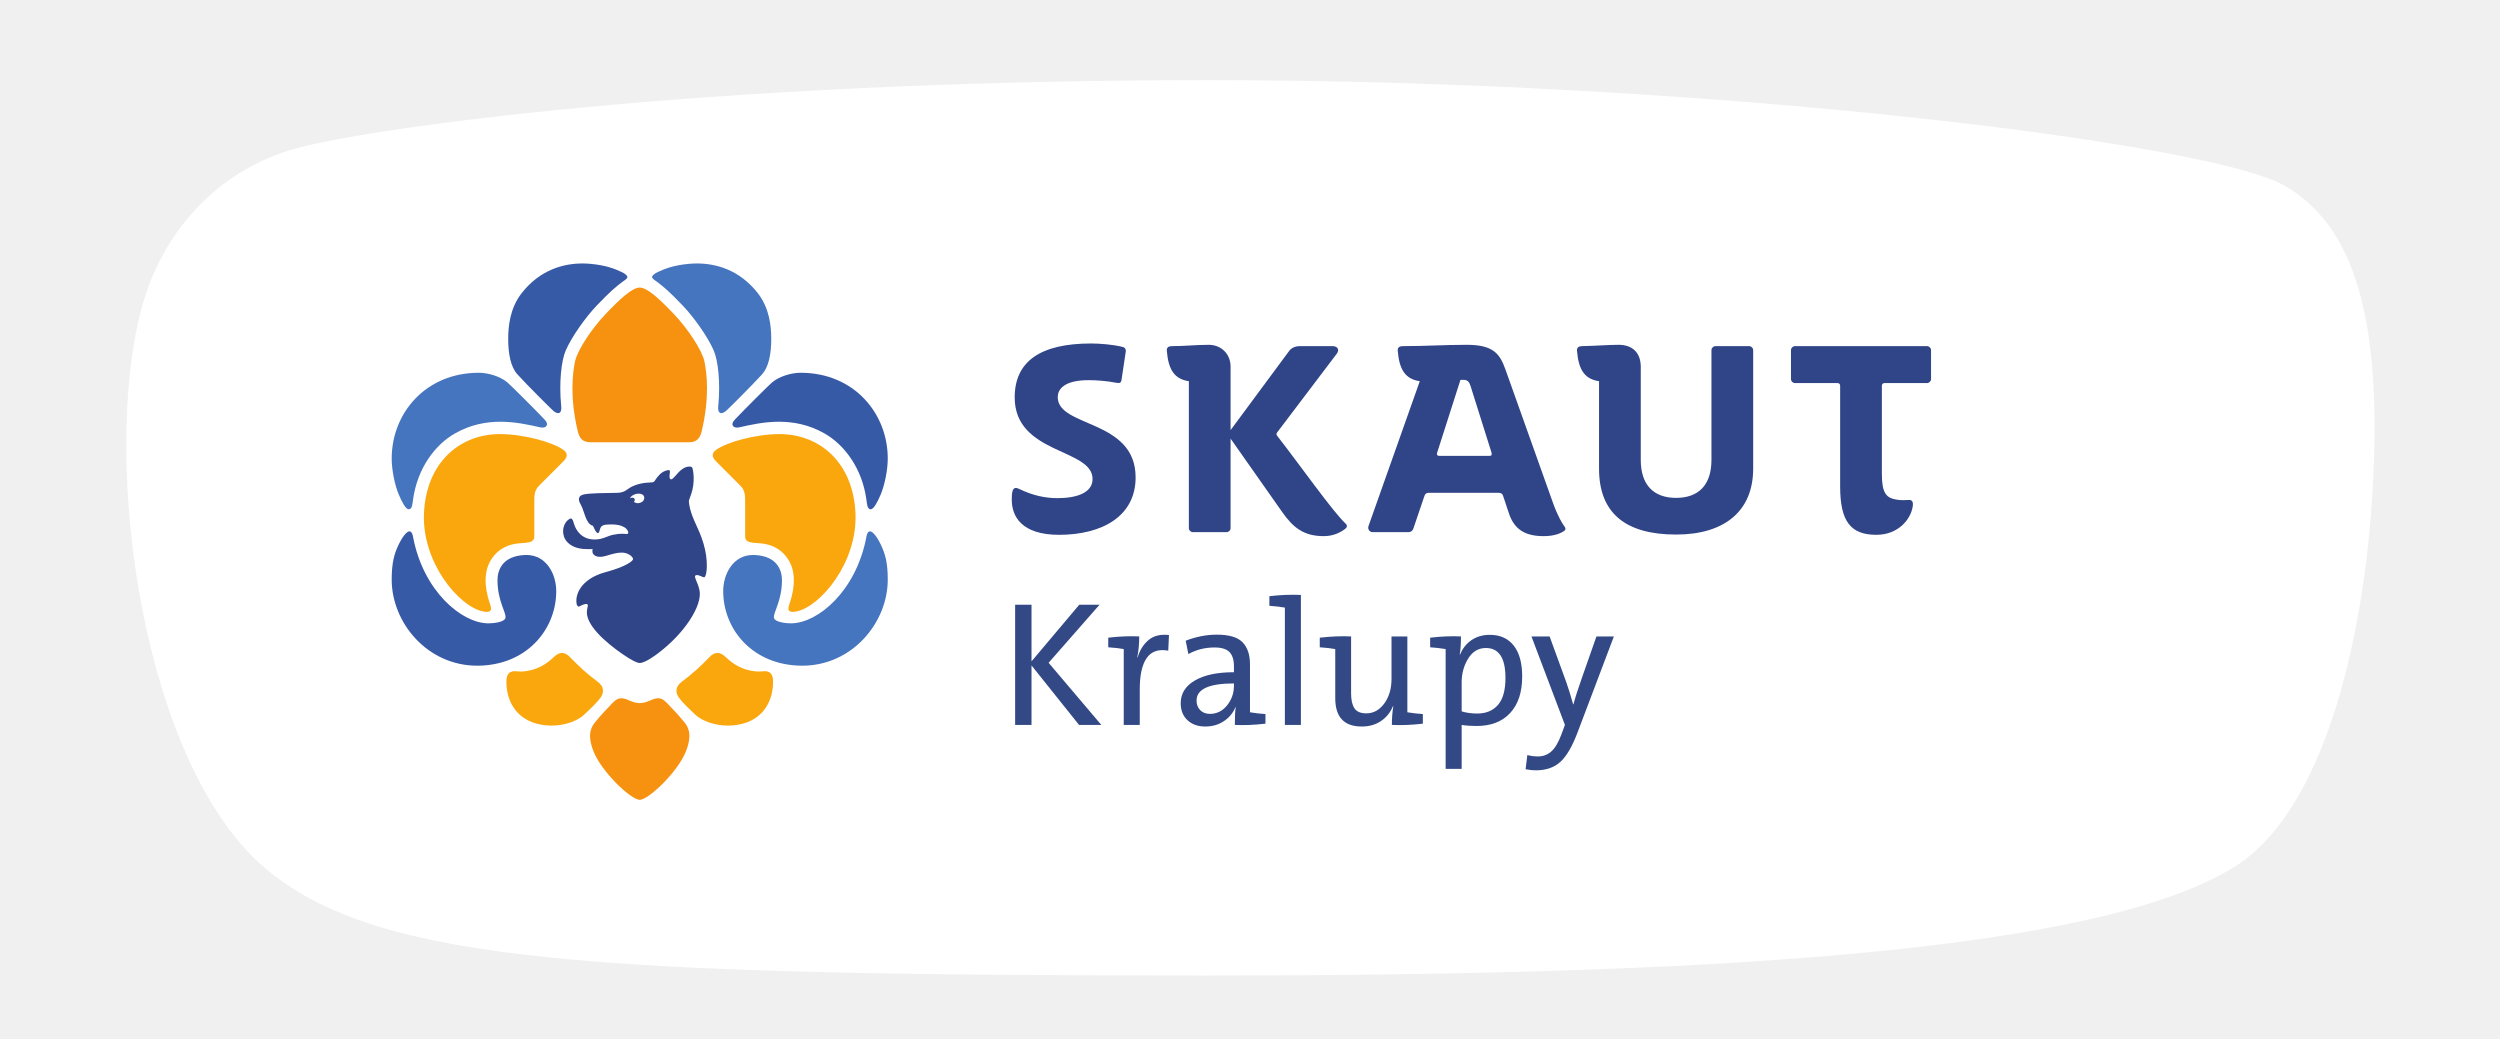
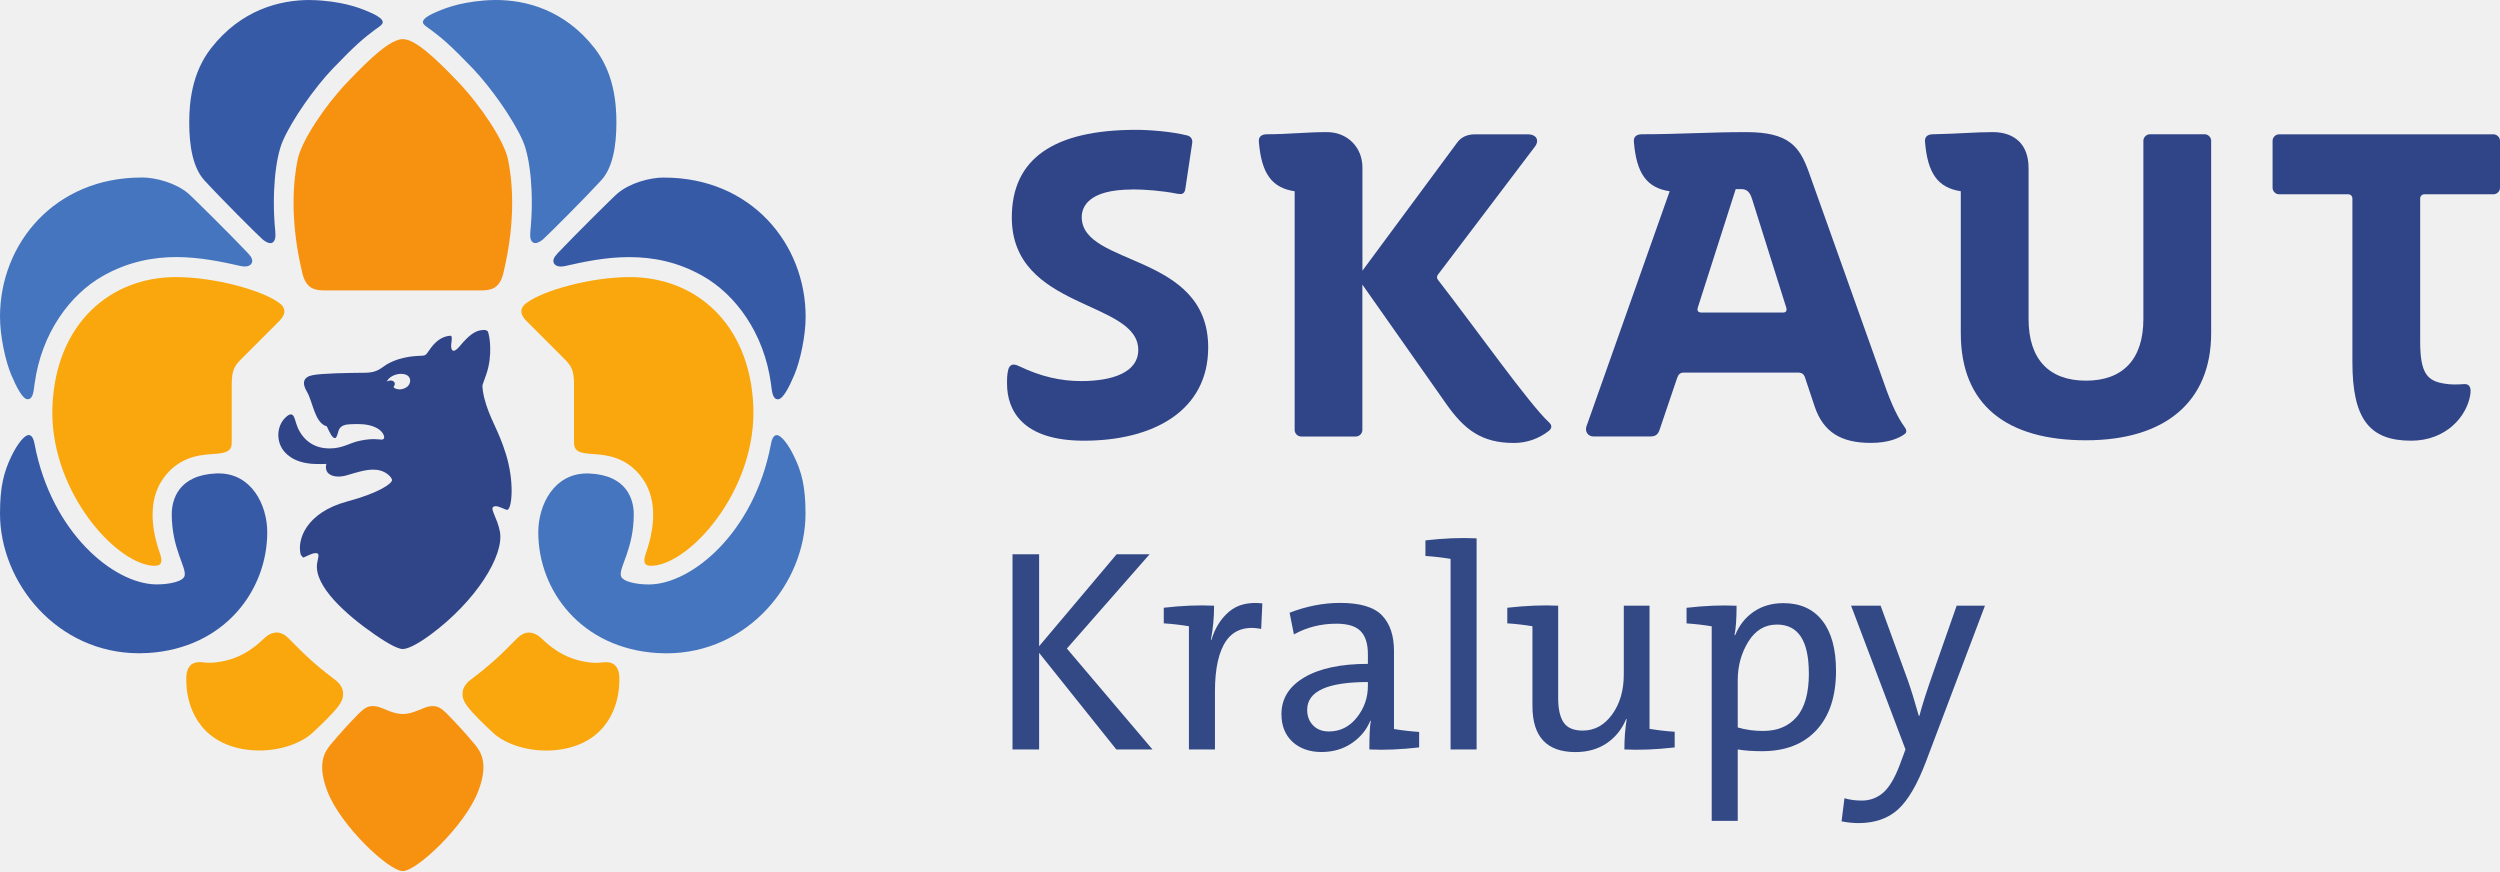
- <svg xmlns="http://www.w3.org/2000/svg" viewBox="0 0 449.333 186.667" height="186.667" width="449.333" xml:space="preserve" id="svg2" version="1.1">
-   <defs id="defs6">
-     <clipPath id="clipPath20" clipPathUnits="userSpaceOnUse">
-       <path id="path18" d="M 0,0 H 337 V 140 H 0 Z" />
-     </clipPath>
+ <svg xmlns="http://www.w3.org/2000/svg" id="svg2" viewBox="0 0 429.38 149.62">
+   <defs>
+     <style>.cls-1{fill:#f9a70d}.cls-2{fill:#f79210}.cls-3{fill:#304488}.cls-4{fill:#375aa7}.cls-5{fill:#4575be}.cls-6{fill:#324986;fill-rule:evenodd}</style>
  </defs>
-   <g transform="matrix(1.333333,0,0,-1.333333,0,186.6667)" id="g10">
-     <g id="g12">
-       <g id="g14">
-         <g clip-path="url(#clipPath20)" id="g16">
-           <g transform="translate(162.7484,8.5)" id="g22">
-             <path id="path24" style="fill:#ffffff;fill-opacity:1;fill-rule:nonzero;stroke:none" d="m 0,0 c -83.078,0 -111.172,1.848 -126.351,13.921 -17.275,13.742 -22.825,55.384 -17.336,75.94 2.877,10.778 10.478,18.443 19.959,21.38 9.48,2.937 56.45,9.455 123.811,9.455 67.36,0 134.983,-8.413 145.097,-14.208 9.036,-5.177 12.511,-16.703 12.129,-35.303 C 156.863,49.472 151.604,23.123 138.71,14.819 120.106,2.838 65.114,0 0,0" />
-           </g>
-           <g transform="translate(84.9085,72.8217)" id="g26">
-             <path id="path28" style="fill:#304488;fill-opacity:1;fill-rule:nonzero;stroke:none" d="m 0,0 c 0.168,0.38 0.71,0.635 1.17,0.635 0.651,0 0.801,-0.37 0.761,-0.654 C 1.885,-0.358 1.589,-0.585 1.186,-0.645 1.15,-0.651 1.112,-0.653 1.074,-0.653 c -0.284,0 -0.575,0.141 -0.499,0.241 0.037,0.049 0.134,0.177 0.06,0.331 C 0.578,0.037 0.451,0.09 0.313,0.09 0.205,0.09 0.092,0.058 0,0 M 8.018,4.284 C 7.349,4.284 6.771,3.803 6.083,2.976 5.896,2.753 5.696,2.561 5.548,2.561 c -0.093,0 -0.165,0.078 -0.199,0.272 -0.056,0.324 0.19,0.981 -0.088,0.981 -0.006,0 -0.013,0 -0.02,-10e-4 C 4.524,3.738 4.058,3.327 3.652,2.794 3.339,2.382 3.316,2.166 2.952,2.155 2.227,2.122 1.889,2.092 1.33,1.958 0.769,1.826 0.295,1.616 -0.041,1.409 -0.462,1.146 -0.778,0.752 -1.767,0.744 -3.35,0.73 -5.36,0.694 -6.14,0.545 -6.942,0.393 -7.055,-0.116 -6.63,-0.828 c 0.499,-0.832 0.647,-2.621 1.655,-2.876 0.26,-0.553 0.439,-0.978 0.688,-0.978 0.007,0 0.014,0.001 0.022,0.001 0.089,0.019 0.18,0.295 0.246,0.55 0.139,0.558 0.68,0.582 1.037,0.6 0.178,0.01 0.348,0.015 0.511,0.015 0.663,0 1.209,-0.088 1.697,-0.362 0.417,-0.235 0.621,-0.653 0.542,-0.815 -0.043,-0.089 -0.102,-0.113 -0.207,-0.113 -0.063,0 -0.142,0.009 -0.245,0.017 -0.103,0.009 -0.23,0.018 -0.387,0.018 -0.276,0 -0.646,-0.027 -1.147,-0.129 -0.873,-0.176 -1.409,-0.645 -2.534,-0.645 -1.678,0 -2.5,1.136 -2.795,2.151 -0.101,0.346 -0.183,0.675 -0.414,0.675 -0.108,0 -0.25,-0.073 -0.442,-0.252 -0.769,-0.72 -0.826,-2.089 -0.03,-2.925 0.527,-0.555 1.266,-0.843 2.156,-0.925 0.177,-0.014 0.469,-0.025 0.774,-0.025 0.164,0 0.332,0.003 0.488,0.011 0,0 -0.127,-0.348 0.064,-0.656 0.133,-0.213 0.45,-0.393 0.936,-0.393 0.216,0 0.464,0.035 0.745,0.119 0.78,0.232 1.495,0.455 2.136,0.455 0.435,0 0.836,-0.103 1.2,-0.375 0.164,-0.122 0.366,-0.348 0.366,-0.494 0,-0.268 -0.982,-1.035 -3.737,-1.776 -3.387,-0.912 -4.182,-3.18 -3.838,-4.42 l 0.189,-0.229 h 0.003 c 0.1,0 0.612,0.3 0.906,0.353 0.06,0.01 0.111,0.015 0.154,0.015 0.375,0 0.172,-0.385 0.107,-0.858 -0.262,-1.881 2.411,-4.252 4.771,-5.887 1.307,-0.904 2.01,-1.213 2.34,-1.213 0.337,0 1.036,0.25 2.339,1.213 3.68,2.72 6.119,6.527 5.724,8.555 -0.225,1.151 -0.824,1.852 -0.538,2.037 0.055,0.035 0.119,0.049 0.19,0.049 0.162,0 0.357,-0.075 0.533,-0.151 0.177,-0.076 0.336,-0.151 0.426,-0.151 0.02,0 0.037,0.003 0.05,0.011 0.369,0.23 0.538,2.36 -0.143,4.588 -0.647,2.116 -1.373,2.961 -1.806,4.693 -0.057,0.227 -0.194,0.913 -0.135,1.095 0.058,0.183 0.201,0.549 0.305,0.853 0.54,1.566 0.292,3.207 0.119,3.579 L 8.235,4.267 C 8.162,4.278 8.089,4.284 8.018,4.284" />
-           </g>
-           <g transform="translate(55.1839,68.3748)" id="g30">
-             <path id="path32" style="fill:#375aa7;fill-opacity:1;fill-rule:nonzero;stroke:none" d="m 0,0 c -0.352,0 -0.941,-0.727 -1.453,-1.799 -0.601,-1.259 -0.93,-2.451 -0.93,-4.716 0,-5.744 4.744,-11.597 11.55,-11.597 0.25,0 0.504,0.008 0.76,0.024 6.295,0.398 9.871,5.165 9.871,10.024 0,2.293 -1.317,4.88 -4.029,4.88 -0.057,0 -0.114,-0.002 -0.172,-0.004 -3.209,-0.126 -3.719,-2.227 -3.719,-3.387 0,-2.862 1.23,-4.388 1.07,-5.103 -0.108,-0.483 -1.279,-0.72 -2.285,-0.72 -0.035,0 -0.07,10e-4 -0.104,10e-4 C 7.054,-12.34 1.905,-8.103 0.508,-0.805 0.452,-0.507 0.348,-0.001 0.001,0 v 0" />
-           </g>
-           <g transform="translate(64.5454,89.752)" id="g34">
-             <path id="path36" style="fill:#4575be;fill-opacity:1;fill-rule:nonzero;stroke:none" d="m 0,0 c -7.194,0 -11.745,-5.471 -11.745,-11.561 0,-1.594 0.445,-3.654 0.935,-4.812 0.455,-1.074 0.958,-2.029 1.358,-2.029 0.461,0 0.498,0.65 0.582,1.275 0.576,4.263 2.981,7.431 5.652,8.949 2.101,1.193 4.193,1.575 6.128,1.575 1.986,0 3.808,-0.402 5.306,-0.74 0.129,-0.029 0.252,-0.045 0.363,-0.045 0.267,0 0.473,0.087 0.569,0.276 0.112,0.22 0.033,0.47 -0.314,0.835 C 7.443,-4.812 4.243,-1.629 3.842,-1.294 2.868,-0.482 1.259,0 0,0" />
-           </g>
-           <g transform="translate(93.955,104.485)" id="g38">
-             <path id="path40" style="fill:#4575be;fill-opacity:1;fill-rule:nonzero;stroke:none" d="m 0,0 c -0.348,0 -0.685,-0.016 -1.004,-0.043 -2.208,-0.19 -3.417,-0.711 -4.242,-1.094 -0.442,-0.205 -0.808,-0.459 -0.808,-0.705 0,-0.222 0.475,-0.49 0.695,-0.657 0.878,-0.667 1.564,-1.217 3.473,-3.215 1.47,-1.54 3.351,-4.19 4.137,-6.006 0.611,-1.411 0.921,-4.419 0.616,-7.477 -0.045,-0.461 0,-0.764 0.202,-0.918 0.061,-0.046 0.131,-0.065 0.205,-0.065 0.247,0 0.539,0.213 0.686,0.346 0.394,0.354 3.389,3.334 4.787,4.862 0.945,1.03 1.262,2.817 1.262,4.803 0,1.669 -0.223,4.135 -1.818,6.173 C 5.709,-0.823 2.519,0 0,0" />
-           </g>
-           <g transform="translate(78.5149,104.485)" id="g42">
-             <path id="path44" style="fill:#375aa7;fill-opacity:1;fill-rule:nonzero;stroke:none" d="m 0,0 c -2.519,0 -5.709,-0.823 -8.191,-3.996 -1.595,-2.038 -1.818,-4.504 -1.818,-6.173 0,-1.986 0.317,-3.773 1.262,-4.803 1.398,-1.528 4.393,-4.508 4.787,-4.862 0.147,-0.133 0.439,-0.346 0.686,-0.346 0.074,0 0.144,0.019 0.205,0.065 0.202,0.154 0.247,0.457 0.202,0.918 -0.305,3.058 0.005,6.066 0.616,7.477 0.786,1.816 2.667,4.466 4.137,6.006 1.908,1.998 2.595,2.548 3.473,3.215 0.22,0.167 0.695,0.435 0.695,0.657 0,0.246 -0.366,0.5 -0.808,0.705 C 4.421,-0.754 3.212,-0.233 1.004,-0.043 0.684,-0.016 0.348,0 0,0" />
-           </g>
-           <g transform="translate(67.3986,81.4849)" id="g46">
-             <path id="path48" style="fill:#f9a70d;fill-opacity:1;fill-rule:nonzero;stroke:none" d="m 0,0 c -5.423,0 -9.943,-3.822 -10.247,-10.681 -0.293,-6.613 4.712,-12.575 7.958,-13.225 0.205,-0.041 0.376,-0.06 0.517,-0.06 0.658,0 0.65,0.428 0.428,1.07 -0.371,1.073 -1.208,3.841 0.156,5.978 1.056,1.655 2.561,2.081 3.72,2.189 0.338,0.031 0.79,0.057 1.008,0.083 0.854,0.101 1.087,0.348 1.087,0.926 v 4.794 c 0,1.218 0.231,1.565 0.821,2.154 0.66,0.66 2.302,2.303 3.125,3.125 0.629,0.629 0.483,1.124 0.04,1.466 C 7.218,-1.102 3.198,0 0,0" />
-           </g>
-           <g transform="translate(117.2859,68.3748)" id="g50">
-             <path id="path52" style="fill:#4575be;fill-opacity:1;fill-rule:nonzero;stroke:none" d="m 0,0 h -0.001 c -0.347,-0.001 -0.451,-0.507 -0.507,-0.805 -1.397,-7.298 -6.545,-11.535 -10.05,-11.592 -0.035,0 -0.07,-10e-4 -0.104,-10e-4 -1.007,0 -2.178,0.237 -2.286,0.72 -0.159,0.715 1.07,2.241 1.07,5.103 0,1.16 -0.51,3.261 -3.719,3.387 -0.058,0.002 -0.115,0.004 -0.172,0.004 -2.712,0 -4.029,-2.587 -4.029,-4.88 0,-4.859 3.577,-9.626 9.871,-10.024 0.256,-0.016 0.51,-0.024 0.76,-0.024 6.806,0 11.551,5.853 11.551,11.597 0,2.265 -0.329,3.457 -0.931,4.716 C 0.941,-0.727 0.352,0 0,0" />
-           </g>
-           <g transform="translate(107.9243,89.752)" id="g54">
-             <path id="path56" style="fill:#375aa7;fill-opacity:1;fill-rule:nonzero;stroke:none" d="m 0,0 c -1.259,0 -2.868,-0.482 -3.842,-1.294 -0.401,-0.335 -3.601,-3.518 -4.992,-4.983 -0.347,-0.365 -0.426,-0.615 -0.314,-0.835 0.097,-0.189 0.302,-0.276 0.569,-0.276 0.112,0 0.234,0.016 0.363,0.045 1.499,0.338 3.32,0.74 5.306,0.74 1.935,0 4.027,-0.382 6.129,-1.575 2.671,-1.518 5.076,-4.686 5.651,-8.949 0.084,-0.625 0.121,-1.275 0.582,-1.275 0.4,0 0.903,0.955 1.358,2.029 0.49,1.158 0.936,3.218 0.936,4.812 C 11.746,-5.471 7.194,0 0,0" />
-           </g>
-           <g transform="translate(105.0714,81.4849)" id="g58">
-             <path id="path60" style="fill:#f9a70d;fill-opacity:1;fill-rule:nonzero;stroke:none" d="m 0,0 c -3.198,0 -7.218,-1.102 -8.613,-2.181 -0.443,-0.342 -0.589,-0.837 0.04,-1.466 0.823,-0.822 2.465,-2.465 3.125,-3.125 0.589,-0.589 0.821,-0.936 0.821,-2.154 v -4.794 c 0,-0.578 0.233,-0.825 1.087,-0.926 0.218,-0.026 0.67,-0.052 1.008,-0.083 1.159,-0.108 2.664,-0.534 3.72,-2.189 1.363,-2.137 0.527,-4.905 0.156,-5.978 -0.222,-0.642 -0.23,-1.07 0.428,-1.07 0.141,0 0.312,0.019 0.517,0.06 3.246,0.65 8.251,6.612 7.958,13.225 C 9.943,-3.822 5.422,0 0,0" />
-           </g>
-           <g transform="translate(96.7126,51.9818)" id="g62">
-             <path id="path64" style="fill:#f9a70d;fill-opacity:1;fill-rule:nonzero;stroke:none" d="m 0,0 c -0.358,0 -0.699,-0.177 -1.016,-0.502 -1.351,-1.382 -2.224,-2.201 -3.842,-3.42 -0.819,-0.616 -0.843,-1.422 -0.315,-2.134 0.506,-0.683 1.377,-1.507 2.166,-2.246 0.924,-0.866 2.606,-1.49 4.434,-1.49 0.452,0 0.914,0.038 1.374,0.121 3.583,0.639 4.766,3.504 4.69,5.978 -0.018,0.621 -0.276,0.983 -0.545,1.114 -0.195,0.095 -0.373,0.123 -0.556,0.123 -0.128,0 -0.258,-0.014 -0.4,-0.027 -0.141,-0.013 -0.293,-0.026 -0.465,-0.026 -0.082,0 -0.169,0.003 -0.261,0.01 C 3.392,-2.344 2.111,-1.523 1.07,-0.518 0.703,-0.164 0.344,0 0,0" />
-           </g>
-           <g transform="translate(75.7573,51.9818)" id="g66">
-             <path id="path68" style="fill:#f9a70d;fill-opacity:1;fill-rule:nonzero;stroke:none" d="m 0,0 c -0.344,0 -0.703,-0.164 -1.07,-0.518 -1.041,-1.005 -2.322,-1.826 -4.194,-1.981 -0.092,-0.007 -0.179,-0.01 -0.261,-0.01 -0.172,0 -0.324,0.013 -0.465,0.026 -0.142,0.013 -0.272,0.027 -0.4,0.027 -0.183,0 -0.361,-0.028 -0.555,-0.123 -0.27,-0.131 -0.528,-0.493 -0.546,-1.114 -0.076,-2.474 1.107,-5.339 4.69,-5.978 0.461,-0.083 0.922,-0.121 1.374,-0.121 1.827,0 3.51,0.624 4.434,1.49 0.789,0.739 1.66,1.563 2.166,2.246 0.528,0.712 0.504,1.518 -0.315,2.134 -1.617,1.219 -2.491,2.038 -3.842,3.42 C 0.699,-0.177 0.358,0 0,0" />
-           </g>
-           <g transform="translate(86.2349,101.2376)" id="g70">
-             <path id="path72" style="fill:#f79210;fill-opacity:1;fill-rule:nonzero;stroke:none" d="m 0,0 c -1.019,0 -2.691,-1.562 -4.608,-3.576 -1.883,-1.977 -3.815,-4.888 -4.124,-6.427 -0.309,-1.539 -0.726,-4.754 0.388,-9.408 0.316,-1.318 1.045,-1.444 1.869,-1.444 H 6.474 c 0.824,0 1.554,0.126 1.869,1.444 1.114,4.654 0.697,7.869 0.388,9.408 -0.307,1.539 -2.24,4.45 -4.123,6.427 C 2.69,-1.562 1.017,0 0,0" />
-           </g>
-           <g transform="translate(88.723,45.878)" id="g74">
-             <path id="path76" style="fill:#f79210;fill-opacity:1;fill-rule:nonzero;stroke:none" d="m 0,0 c -0.069,0 -0.141,-0.005 -0.218,-0.015 -0.624,-0.081 -1.347,-0.644 -2.27,-0.644 -0.923,0 -1.646,0.563 -2.271,0.644 C -4.835,-0.005 -4.907,0 -4.976,0 c -0.412,0 -0.721,-0.18 -1.136,-0.595 -0.701,-0.703 -1.712,-1.802 -2.383,-2.626 -0.484,-0.594 -1.141,-1.585 -0.239,-3.896 1.107,-2.839 5.082,-6.581 6.246,-6.581 1.164,0 5.139,3.742 6.246,6.581 0.902,2.311 0.245,3.302 -0.239,3.896 C 2.847,-2.397 1.837,-1.298 1.135,-0.595 0.721,-0.18 0.412,0 0,0" />
-           </g>
-           <g transform="translate(146.776,88.7557)" id="g78">
-             <path id="path80" style="fill:#304488;fill-opacity:1;fill-rule:nonzero;stroke:none" d="m 0,0 c -3.619,0 -4.192,-1.433 -4.192,-2.293 0,-4.119 10.497,-2.937 10.497,-10.818 0,-5.23 -4.514,-7.738 -10.317,-7.738 -5.087,0 -6.377,2.508 -6.377,4.729 0,0.43 0,0.752 0.108,1.182 0.107,0.359 0.358,0.538 0.859,0.286 1.863,-0.895 3.511,-1.253 5.195,-1.253 2.651,0 4.729,0.752 4.729,2.579 0,4.155 -10.497,3.295 -10.497,10.998 0,4.872 3.475,7.272 10.318,7.272 C 1.469,4.944 3.296,4.8 4.55,4.478 4.871,4.406 5.015,4.156 4.979,3.869 L 4.406,0.036 C 4.334,-0.394 4.119,-0.43 3.725,-0.358 2.472,-0.107 1.003,0 0,0" />
-           </g>
-           <g transform="translate(197.7279,93.5201)" id="g82">
-             <path id="path84" style="fill:#304488;fill-opacity:1;fill-rule:nonzero;stroke:none" d="m 0,0 c 3.583,0 4.442,-1.218 5.195,-3.295 l 6.447,-18.091 c 0.681,-1.863 1.219,-2.687 1.577,-3.188 0.107,-0.144 0.107,-0.358 -0.036,-0.466 -0.466,-0.358 -1.361,-0.752 -2.83,-0.752 -2.472,0 -3.94,0.895 -4.657,3.009 l -0.788,2.364 c -0.108,0.358 -0.287,0.466 -0.645,0.466 h -9.421 c -0.323,0 -0.466,-0.144 -0.573,-0.466 l -1.47,-4.334 c -0.107,-0.287 -0.286,-0.502 -0.716,-0.502 h -4.764 c -0.43,0 -0.717,0.394 -0.573,0.824 l 6.913,19.523 c -1.898,0.287 -2.758,1.469 -2.973,4.12 -0.036,0.43 0.251,0.609 0.681,0.609 C -5.66,-0.179 -2.973,0 0,0 m 3.332,-14.544 -2.83,8.992 c -0.179,0.573 -0.43,0.823 -0.896,0.823 H -0.86 l -3.152,-9.85 c -0.072,-0.252 0.036,-0.395 0.322,-0.395 h 6.735 c 0.287,0 0.359,0.143 0.287,0.43" />
-           </g>
-           <g transform="translate(212.5771,92.7323)" id="g86">
-             <path id="path88" style="fill:#304488;fill-opacity:1;fill-rule:nonzero;stroke:none" d="m 0,0 c -0.036,0.43 0.25,0.609 0.681,0.609 1.899,0.035 3.51,0.179 4.943,0.179 1.756,0 2.974,-0.967 2.974,-2.974 v -12.538 c 0,-3.367 1.719,-5.122 4.764,-5.122 3.045,0 4.765,1.755 4.765,5.122 V 0.071 c 0,0.287 0.25,0.538 0.537,0.538 h 4.55 c 0.286,0 0.537,-0.251 0.537,-0.538 v -15.976 c 0,-5.697 -3.833,-8.885 -10.389,-8.885 -6.842,0 -10.389,2.902 -10.389,8.885 V -4.12 C 1.075,-3.833 0.215,-2.651 0,0" />
-           </g>
-           <g transform="translate(253.6759,88.0036)" id="g90">
-             <path id="path92" style="fill:#304488;fill-opacity:1;fill-rule:nonzero;stroke:none" d="m 0,0 v -11.857 c 0,-2.651 0.573,-3.296 2.078,-3.511 0.394,-0.072 1.075,-0.072 1.468,-0.036 0.538,0.072 0.717,-0.251 0.61,-0.896 -0.287,-1.754 -1.971,-3.797 -4.908,-3.797 -3.475,0 -4.872,1.827 -4.872,6.52 V 0 c 0,0.215 -0.144,0.358 -0.359,0.358 h -5.731 c -0.287,0 -0.538,0.251 -0.538,0.537 V 4.8 c 0,0.287 0.251,0.537 0.538,0.537 H 6.09 c 0.286,0 0.538,-0.25 0.538,-0.537 V 0.895 C 6.628,0.609 6.376,0.358 6.09,0.358 H 0.358 C 0.143,0.358 0,0.215 0,0" />
-           </g>
-           <g transform="translate(162.9451,93.5201)" id="g94">
-             <path id="path96" style="fill:#304488;fill-opacity:1;fill-rule:nonzero;stroke:none" d="m 0,0 c 1.684,0 2.938,-1.254 2.938,-2.937 v -8.562 l 7.845,10.604 c 0.322,0.466 0.824,0.716 1.504,0.716 h 4.407 c 0.644,0 0.967,-0.465 0.573,-1.003 L 9.206,-11.821 c -0.107,-0.144 -0.107,-0.287 0,-0.43 3.224,-4.156 7.523,-10.245 9.207,-11.822 0.322,-0.286 0.215,-0.537 0,-0.716 -0.538,-0.43 -1.54,-1.003 -2.902,-1.003 -2.686,0 -4.119,1.11 -5.624,3.259 l -6.949,9.887 v -12.072 c 0,-0.286 -0.251,-0.537 -0.538,-0.537 h -4.549 c -0.287,0 -0.538,0.251 -0.538,0.537 v 19.81 c -1.898,0.287 -2.758,1.469 -2.973,4.12 -0.036,0.43 0.251,0.609 0.681,0.609 C -3.224,-0.179 -1.755,0 0,0" />
-           </g>
-         </g>
-       </g>
+   <g id="g16">
+     <g id="g26">
+       <path id="path28" class="cls-3" d="M66.44 65.52c.35-.79 1.47-1.31 2.42-1.31 1.35 0 1.66.77 1.57 1.35-.1.7-.71 1.17-1.54 1.3-.07.01-.15.02-.23.02-.59 0-1.19-.29-1.03-.5.08-.1.28-.37.12-.68-.12-.24-.38-.35-.67-.35-.22 0-.46.07-.65.19m16.59-8.86c-1.38 0-2.58 1-4 2.71-.39.46-.8.86-1.11.86-.19 0-.34-.16-.41-.56-.12-.67.39-2.03-.18-2.03h-.04c-1.48.16-2.45 1.01-3.29 2.11-.65.85-.7 1.3-1.45 1.32-1.5.07-2.2.13-3.36.41-1.16.27-2.14.71-2.84 1.14-.87.54-1.53 1.36-3.57 1.38-3.28.03-7.43.1-9.05.41-1.66.31-1.89 1.37-1.01 2.84 1.03 1.72 1.34 5.42 3.42 5.95.54 1.14.91 2.02 1.42 2.02h.05c.18-.04.37-.61.51-1.14.29-1.15 1.41-1.2 2.15-1.24.37-.02.72-.03 1.06-.03 1.37 0 2.5.18 3.51.75.86.49 1.29 1.35 1.12 1.69-.09.18-.21.23-.43.23-.13 0-.29-.02-.51-.04-.21-.02-.48-.04-.8-.04-.57 0-1.34.06-2.37.27-1.81.36-2.92 1.33-5.24 1.33-3.47 0-5.17-2.35-5.78-4.45-.21-.72-.38-1.4-.86-1.4-.22 0-.52.15-.91.52-1.59 1.49-1.71 4.32-.06 6.05 1.09 1.15 2.62 1.74 4.46 1.91.37.03.97.05 1.6.05.34 0 .69 0 1.01-.02 0 0-.26.72.13 1.36.28.44.93.81 1.94.81.45 0 .96-.07 1.54-.25 1.61-.48 3.09-.94 4.42-.94.9 0 1.73.21 2.48.78.34.25.76.72.76 1.02 0 .55-2.03 2.14-7.73 3.68-7.01 1.89-8.65 6.58-7.94 9.15l.39.47c.21 0 1.27-.62 1.87-.73.12-.02.23-.03.32-.03.78 0 .36.8.22 1.78-.54 3.89 4.99 8.8 9.87 12.18 2.7 1.87 4.16 2.51 4.84 2.51s2.14-.52 4.84-2.51c7.61-5.63 12.66-13.51 11.84-17.7-.47-2.38-1.71-3.83-1.11-4.22.11-.07.25-.1.39-.1.34 0 .74.16 1.1.31.37.16.7.31.88.31.04 0 .08 0 .1-.02.76-.48 1.11-4.88-.3-9.49-1.34-4.38-2.84-6.13-3.74-9.71-.12-.47-.4-1.89-.28-2.27.12-.38.42-1.14.63-1.77 1.12-3.24.6-6.64.25-7.41l-.32-.19c-.15-.02-.3-.04-.45-.04" />
    </g>
-     <g transform="matrix(1,0,0,-1,0,140)" id="g98">
-       <g id="g100">
-         <path id="path102" style="fill:#324986;fill-opacity:1;fill-rule:evenodd;stroke:none" d="m 148.456,97.719 h -3 l -6.408,-8.016 v 8.016 h -2.208 v -16.2 h 2.208 v 7.632 l 6.432,-7.632 h 2.736 l -6.864,7.824 z" />
-         <path id="path104" style="fill:#324986;fill-opacity:1;fill-rule:evenodd;stroke:none" d="m 157.576,85.599 -0.096,2.112 c -1.296,-0.24 -2.26,0.084 -2.892,0.972 -0.632,0.888 -0.948,2.3 -0.948,4.236 v 4.8 h -2.16 V 87.495 c -0.656,-0.112 -1.352,-0.192 -2.088,-0.24 v -1.296 c 1.504,-0.176 2.896,-0.232 4.176,-0.168 0,0.992 -0.088,1.936 -0.264,2.832 h 0.048 c 0.288,-0.976 0.776,-1.756 1.464,-2.34 0.688,-0.584 1.608,-0.812 2.76,-0.684 z" />
-         <path id="path106" style="fill:#324986;fill-opacity:1;fill-rule:evenodd;stroke:none" d="m 170.584,97.551 c -1.52,0.176 -2.896,0.232 -4.128,0.168 0,-1.136 0.04,-1.928 0.12,-2.376 h -0.048 c -0.304,0.752 -0.816,1.372 -1.536,1.86 -0.72,0.488 -1.56,0.732 -2.52,0.732 -0.992,0 -1.792,-0.284 -2.4,-0.852 -0.608,-0.568 -0.912,-1.332 -0.912,-2.292 0,-1.296 0.636,-2.316 1.908,-3.06 1.272,-0.744 3.028,-1.116 5.268,-1.116 v -0.792 c 0,-0.864 -0.2,-1.504 -0.6,-1.92 -0.4,-0.416 -1.072,-0.624 -2.016,-0.624 -1.28,0 -2.456,0.296 -3.528,0.888 l -0.36,-1.8 c 1.408,-0.544 2.808,-0.816 4.2,-0.816 1.648,0 2.804,0.344 3.468,1.032 0.664,0.688 0.996,1.672 0.996,2.952 v 6.48 c 0.656,0.112 1.352,0.192 2.088,0.24 z m -4.248,-5.112 v -0.312 c -3.36,0 -5.04,0.768 -5.04,2.304 0,0.528 0.164,0.96 0.492,1.296 0.328,0.336 0.764,0.504 1.308,0.504 0.928,0 1.7,-0.384 2.316,-1.152 0.616,-0.768 0.924,-1.648 0.924,-2.64 z" />
-         <path id="path108" style="fill:#324986;fill-opacity:1;fill-rule:evenodd;stroke:none" d="m 175.36,97.719 h -2.16 v -15.816 c -0.656,-0.112 -1.352,-0.192 -2.088,-0.24 v -1.296 c 1.504,-0.176 2.92,-0.232 4.248,-0.168 z" />
-         <path id="path110" style="fill:#324986;fill-opacity:1;fill-rule:evenodd;stroke:none" d="m 191.8,97.551 c -1.504,0.176 -2.896,0.232 -4.176,0.168 0,-0.88 0.064,-1.72 0.192,-2.52 h -0.048 c -0.352,0.848 -0.892,1.516 -1.62,2.004 -0.728,0.488 -1.588,0.732 -2.58,0.732 -2.384,0 -3.576,-1.272 -3.576,-3.816 v -6.624 c -0.656,-0.112 -1.352,-0.192 -2.088,-0.24 v -1.296 c 1.568,-0.176 2.976,-0.232 4.224,-0.168 v 7.68 c 0,0.896 0.152,1.568 0.456,2.016 0.304,0.448 0.832,0.672 1.584,0.672 0.976,0 1.788,-0.444 2.436,-1.332 0.648,-0.888 0.972,-1.996 0.972,-3.324 v -5.712 h 2.136 v 10.224 c 0.656,0.112 1.352,0.192 2.088,0.24 z" />
-         <path id="path112" style="fill:#324986;fill-opacity:1;fill-rule:evenodd;stroke:none" d="m 205.192,91.191 c 0,2.112 -0.54,3.752 -1.62,4.92 -1.08,1.168 -2.588,1.752 -4.524,1.752 -0.784,0 -1.456,-0.048 -2.016,-0.144 v 5.928 h -2.16 v -16.152 c -0.656,-0.112 -1.352,-0.192 -2.088,-0.24 v -1.296 c 1.52,-0.176 2.904,-0.232 4.152,-0.168 0,1.088 -0.056,1.896 -0.168,2.424 l 0.048,0.024 c 0.336,-0.832 0.852,-1.484 1.548,-1.956 0.696,-0.472 1.516,-0.708 2.46,-0.708 1.392,0 2.468,0.484 3.228,1.452 0.76,0.968 1.14,2.356 1.14,4.164 z m -2.256,0.192 c 0,-2.688 -0.88,-4.032 -2.64,-4.032 -1.008,0 -1.804,0.476 -2.388,1.428 -0.584,0.952 -0.876,2.012 -0.876,3.18 v 3.936 c 0.624,0.192 1.328,0.288 2.112,0.288 1.184,0 2.112,-0.388 2.784,-1.164 0.672,-0.776 1.008,-1.988 1.008,-3.636 z" />
-         <path id="path114" style="fill:#324986;fill-opacity:1;fill-rule:evenodd;stroke:none" d="m 217.552,85.791 -4.896,12.936 c -0.72,1.904 -1.496,3.232 -2.328,3.984 -0.832,0.752 -1.928,1.128 -3.288,1.128 -0.416,0 -0.88,-0.048 -1.392,-0.144 l 0.24,-1.92 c 0.416,0.128 0.896,0.192 1.44,0.192 0.672,0 1.26,-0.216 1.764,-0.648 0.504,-0.432 0.964,-1.2 1.38,-2.304 l 0.48,-1.296 -4.512,-11.928 h 2.448 l 2.256,6.192 c 0.256,0.72 0.56,1.704 0.912,2.952 h 0.048 c 0.208,-0.816 0.6,-2.04 1.176,-3.672 l 1.92,-5.472 z" />
-       </g>
+     <g id="g30">
+       <path id="path32" class="cls-4" d="M4.93 74.72c-.73 0-1.95 1.5-3.01 3.72C.68 81.05 0 83.52 0 88.2c0 11.89 9.82 24 23.9 24 .52 0 1.04-.02 1.57-.05 13.03-.82 20.43-10.69 20.43-20.74 0-4.74-2.73-10.1-8.34-10.1h-.36c-6.64.26-7.7 4.61-7.7 7.01 0 5.92 2.55 9.08 2.21 10.56-.22 1-2.65 1.49-4.73 1.49h-.22c-7.25-.12-17.91-8.89-20.8-23.99-.12-.62-.33-1.66-1.05-1.67" />
+     </g>
+     <g id="g34">
+       <path id="path36" class="cls-5" d="M24.3 30.49C9.42 30.49 0 41.81 0 54.41c0 3.3.92 7.56 1.93 9.96.94 2.22 1.98 4.2 2.81 4.2.95 0 1.03-1.35 1.2-2.64 1.19-8.82 6.17-15.38 11.7-18.52 4.35-2.47 8.68-3.26 12.68-3.26s7.88.83 10.98 1.53c.27.06.52.09.75.09.55 0 .98-.18 1.18-.57.23-.46.07-.97-.65-1.73-2.88-3.03-9.5-9.62-10.33-10.31-2.02-1.68-5.34-2.68-7.95-2.68" />
+     </g>
+     <g id="g38">
+       <path id="path40" class="cls-5" d="M85.16 0c-.72 0-1.42.03-2.08.09-4.57.39-7.07 1.47-8.78 2.26-.91.42-1.67.95-1.67 1.46 0 .46.98 1.01 1.44 1.36 1.82 1.38 3.24 2.52 7.19 6.65 3.04 3.19 6.93 8.67 8.56 12.43 1.26 2.92 1.91 9.14 1.27 15.47-.09.95 0 1.58.42 1.9.13.1.27.13.42.13.51 0 1.12-.44 1.42-.72.82-.73 7.01-6.9 9.91-10.06 1.96-2.13 2.61-5.83 2.61-9.94 0-3.45-.46-8.56-3.76-12.77C96.97 1.7 90.37 0 85.16 0" />
+     </g>
+     <g id="g42">
+       <path id="path44" class="cls-4" d="M53.21 0C48 0 41.4 1.7 36.26 8.27c-3.3 4.22-3.76 9.32-3.76 12.77 0 4.11.66 7.81 2.61 9.94 2.89 3.16 9.09 9.33 9.91 10.06.3.28.91.72 1.42.72.15 0 .3-.04.42-.13.42-.32.51-.95.42-1.9-.63-6.33.01-12.55 1.27-15.47 1.63-3.76 5.52-9.24 8.56-12.43 3.95-4.13 5.37-5.27 7.19-6.65.46-.35 1.44-.9 1.44-1.36 0-.51-.76-1.03-1.67-1.46C62.36 1.57 59.86.49 55.29.1c-.66-.06-1.36-.09-2.08-.09" />
+     </g>
+     <g id="g46">
+       <path id="path48" class="cls-1" d="M30.21 47.59c-11.22 0-20.57 7.91-21.2 22.1-.61 13.68 9.75 26.02 16.47 27.37.42.08.78.12 1.07.12 1.36 0 1.35-.89.89-2.21-.77-2.22-2.5-7.95.32-12.37 2.19-3.42 5.3-4.31 7.7-4.53.7-.06 1.63-.12 2.09-.17 1.77-.21 2.25-.72 2.25-1.92v-9.92c0-2.52.48-3.24 1.7-4.46 1.37-1.37 4.76-4.77 6.47-6.47 1.3-1.3 1-2.33.08-3.03-2.89-2.23-11.21-4.51-17.82-4.51" />
+     </g>
+     <g id="g50">
+       <path id="path52" class="cls-5" d="M133.44 74.72c-.72 0-.93 1.05-1.05 1.67-2.89 15.1-13.54 23.87-20.8 23.99h-.22c-2.08 0-4.51-.49-4.73-1.49-.33-1.48 2.21-4.64 2.21-10.56 0-2.4-1.06-6.75-7.7-7.01h-.36c-5.61 0-8.34 5.35-8.34 10.1 0 10.05 7.4 19.92 20.43 20.74.53.03 1.06.05 1.57.05 14.08 0 23.9-12.11 23.9-24 0-4.69-.68-7.15-1.93-9.76-1.06-2.22-2.28-3.72-3.01-3.72" />
+     </g>
+     <g id="g54">
+       <path id="path56" class="cls-4" d="M114.07 30.49c-2.61 0-5.93 1-7.95 2.68-.83.69-7.45 7.28-10.33 10.31-.72.76-.88 1.27-.65 1.73.2.39.62.57 1.18.57.23 0 .48-.03.75-.09 3.1-.7 6.87-1.53 10.98-1.53s8.33.79 12.68 3.26c5.53 3.14 10.5 9.7 11.69 18.52.17 1.29.25 2.64 1.2 2.64.83 0 1.87-1.98 2.81-4.2 1.01-2.4 1.94-6.66 1.94-9.96 0-12.6-9.42-23.92-24.31-23.92" />
+     </g>
+     <g id="g58">
+       <path id="path60" class="cls-1" d="M108.16 47.59c-6.62 0-14.94 2.28-17.82 4.51-.92.71-1.22 1.73.08 3.03l6.47 6.47c1.22 1.22 1.7 1.94 1.7 4.46v9.92c0 1.2.48 1.71 2.25 1.92.45.05 1.39.11 2.09.17 2.4.22 5.51 1.1 7.7 4.53 2.82 4.42 1.09 10.15.32 12.37-.46 1.33-.48 2.21.89 2.21.29 0 .65-.04 1.07-.12 6.72-1.35 17.07-13.68 16.47-27.37-.63-14.19-9.98-22.1-21.2-22.1" />
+     </g>
+     <g id="g62">
+       <path id="path64" class="cls-1" d="M90.87 108.64c-.74 0-1.45.37-2.1 1.04-2.8 2.86-4.6 4.55-7.95 7.08-1.69 1.27-1.74 2.94-.65 4.42 1.05 1.41 2.85 3.12 4.48 4.65 1.91 1.79 5.39 3.08 9.18 3.08.94 0 1.89-.08 2.84-.25 7.41-1.32 9.86-7.25 9.7-12.37-.04-1.29-.57-2.03-1.13-2.31-.4-.2-.77-.25-1.15-.25-.26 0-.53.03-.83.06-.29.03-.61.05-.96.05-.17 0-.35 0-.54-.02-3.87-.32-6.52-2.02-8.68-4.1-.76-.73-1.5-1.07-2.21-1.07" />
+     </g>
+     <g id="g66">
+       <path id="path68" class="cls-1" d="M47.5 108.64c-.71 0-1.45.34-2.21 1.07-2.15 2.08-4.8 3.78-8.68 4.1-.19.01-.37.02-.54.02-.36 0-.67-.03-.96-.05-.29-.03-.56-.06-.83-.06-.38 0-.75.06-1.15.25-.56.27-1.09 1.02-1.13 2.31-.16 5.12 2.29 11.05 9.7 12.37.95.17 1.91.25 2.84.25 3.78 0 7.26-1.29 9.18-3.08 1.63-1.53 3.44-3.23 4.48-4.65 1.09-1.47 1.04-3.14-.65-4.42-3.35-2.52-5.15-4.22-7.95-7.08-.66-.67-1.36-1.04-2.1-1.04" />
+     </g>
+     <g id="g70">
+       <path id="path72" class="cls-2" d="M69.19 6.72c-2.11 0-5.57 3.23-9.54 7.4-3.9 4.09-7.89 10.11-8.53 13.3-.64 3.18-1.5 9.84.8 19.47.65 2.73 2.16 2.99 3.87 2.99h26.8c1.71 0 3.22-.26 3.87-2.99 2.31-9.63 1.44-16.28.8-19.47-.64-3.18-4.64-9.21-8.53-13.3-3.97-4.17-7.43-7.4-9.54-7.4" />
+     </g>
+     <g id="g74">
+       <path id="path76" class="cls-2" d="M74.33 121.27c-.14 0-.29.01-.45.03-1.29.17-2.79 1.33-4.7 1.33s-3.41-1.17-4.7-1.33a3.64 3.64 0 0 0-.45-.03c-.85 0-1.49.37-2.35 1.23-1.45 1.45-3.54 3.73-4.93 5.43-1 1.23-2.36 3.28-.49 8.06 2.29 5.87 10.52 13.62 12.92 13.62s10.63-7.74 12.92-13.62c1.87-4.78.51-6.83-.49-8.06-1.39-1.71-3.48-3.98-4.93-5.43-.86-.86-1.5-1.23-2.35-1.23" />
+     </g>
+     <g id="g78">
+       <path id="path80" class="cls-3" d="M194.46 32.55c-7.49 0-8.67 2.97-8.67 4.74 0 8.52 21.72 6.08 21.72 22.39 0 10.82-9.34 16.01-21.35 16.01-10.53 0-13.2-5.19-13.2-9.79 0-.89 0-1.56.22-2.45.22-.74.74-1.11 1.78-.59 3.86 1.85 7.27 2.59 10.75 2.59 5.49 0 9.79-1.56 9.79-5.34 0-8.6-21.72-6.82-21.72-22.76 0-10.08 7.19-15.05 21.35-15.05 2.37 0 6.15.3 8.75.96.66.15.96.67.89 1.26l-1.19 7.93c-.15.89-.59.96-1.41.82-2.59-.52-5.63-.74-7.71-.74" />
+     </g>
+     <g id="g82">
+       <path id="path84" class="cls-3" d="M299.9 22.69c7.41 0 9.19 2.52 10.75 6.82l13.34 37.44c1.41 3.86 2.52 5.56 3.26 6.6.22.3.22.74-.07.96-.96.74-2.82 1.56-5.86 1.56-5.12 0-8.15-1.85-9.64-6.23l-1.63-4.89c-.22-.74-.59-.96-1.33-.96h-19.49c-.67 0-.96.3-1.19.96L285 73.92c-.22.59-.59 1.04-1.48 1.04h-9.86c-.89 0-1.48-.82-1.19-1.71l14.3-40.4c-3.93-.59-5.71-3.04-6.15-8.53-.07-.89.52-1.26 1.41-1.26 6.15 0 11.71-.37 17.86-.37m6.89 30.1-5.86-18.61c-.37-1.19-.89-1.7-1.85-1.7h-.96l-6.52 20.38c-.15.52.07.82.67.82h13.94c.59 0 .74-.3.59-.89" />
+     </g>
+     <g id="g86">
+       <path id="path88" class="cls-3" d="M330.62 24.32c-.07-.89.52-1.26 1.41-1.26 3.93-.07 7.26-.37 10.23-.37 3.63 0 6.15 2 6.15 6.15v25.94c0 6.97 3.56 10.6 9.86 10.6s9.86-3.63 9.86-10.6V24.17c0-.59.52-1.11 1.11-1.11h9.42c.59 0 1.11.52 1.11 1.11v33.06c0 11.79-7.93 18.39-21.5 18.39s-21.5-6.01-21.5-18.39V32.84c-3.93-.59-5.71-3.04-6.15-8.53" />
+     </g>
+     <g id="g90">
+       <path id="path92" class="cls-3" d="M415.67 34.1v24.54c0 5.49 1.19 6.82 4.3 7.27.82.15 2.22.15 3.04.07 1.11-.15 1.48.52 1.26 1.85-.59 3.63-4.08 7.86-10.16 7.86-7.19 0-10.08-3.78-10.08-13.49V34.11c0-.44-.3-.74-.74-.74h-11.86c-.59 0-1.11-.52-1.11-1.11v-8.08c0-.59.52-1.11 1.11-1.11h36.84c.59 0 1.11.52 1.11 1.11v8.08c0 .59-.52 1.11-1.11 1.11h-11.86c-.44 0-.74.3-.74.74" />
+     </g>
+     <g id="g94">
+       <path id="path96" class="cls-3" d="M227.92 22.69c3.48 0 6.08 2.59 6.08 6.08v17.72l16.23-21.94c.67-.96 1.71-1.48 3.11-1.48h9.12c1.33 0 2 .96 1.19 2.08l-16.68 22.02c-.22.3-.22.59 0 .89 6.67 8.6 15.57 21.2 19.05 24.46.67.59.44 1.11 0 1.48a9.668 9.668 0 0 1-6.01 2.08c-5.56 0-8.52-2.3-11.64-6.74l-14.38-20.46v24.98c0 .59-.52 1.11-1.11 1.11h-9.41c-.59 0-1.11-.52-1.11-1.11V32.85c-3.93-.59-5.71-3.04-6.15-8.53-.07-.89.52-1.26 1.41-1.26 3.63 0 6.67-.37 10.3-.37" />
    </g>
  </g>
+   <path id="path102" class="cls-6" d="M197.94 128.72h-6.21l-13.26-16.59v16.59h-4.57V95.2h4.57v15.79l13.31-15.79h5.66l-14.2 16.19 14.7 17.33Z" />
+   <path id="path104" class="cls-6" d="m216.81 103.64-.2 4.37c-2.68-.5-4.68.17-5.98 2.01s-1.96 4.76-1.96 8.77v9.93h-4.47v-21.16c-1.36-.23-2.8-.4-4.32-.5v-2.68c3.11-.36 5.99-.48 8.64-.35 0 2.05-.18 4.01-.55 5.86h.1c.6-2.02 1.61-3.63 3.03-4.84 1.42-1.21 3.33-1.68 5.71-1.42Z" />
+   <path id="path106" class="cls-6" d="M243.73 128.37c-3.15.36-5.99.48-8.54.35 0-2.35.08-3.99.25-4.92h-.1c-.63 1.56-1.69 2.84-3.18 3.85s-3.23 1.51-5.21 1.51-3.71-.59-4.97-1.76c-1.26-1.18-1.89-2.76-1.89-4.74 0-2.68 1.32-4.79 3.95-6.33s6.27-2.31 10.9-2.31v-1.64c0-1.79-.41-3.11-1.24-3.97-.83-.86-2.22-1.29-4.17-1.29-2.65 0-5.08.61-7.3 1.84l-.74-3.72c2.91-1.13 5.81-1.69 8.69-1.69 3.41 0 5.8.71 7.18 2.14 1.37 1.42 2.06 3.46 2.06 6.11v13.41c1.36.23 2.8.4 4.32.5v2.68Zm-8.79-10.58v-.65c-6.95 0-10.43 1.59-10.43 4.77 0 1.09.34 1.99 1.02 2.68.68.7 1.58 1.04 2.71 1.04 1.92 0 3.52-.79 4.79-2.38 1.27-1.59 1.91-3.41 1.91-5.46Z" />
+   <path id="path108" class="cls-6" d="M253.61 128.72h-4.47V95.99c-1.36-.23-2.8-.4-4.32-.5v-2.68c3.11-.36 6.04-.48 8.79-.35v36.25Z" />
+   <path id="path110" class="cls-6" d="M287.63 128.37c-3.11.36-5.99.48-8.64.35 0-1.82.13-3.56.4-5.21h-.1c-.73 1.75-1.85 3.14-3.35 4.15s-3.29 1.51-5.34 1.51c-4.93 0-7.4-2.63-7.4-7.9v-13.71c-1.36-.23-2.8-.4-4.32-.5v-2.68c3.24-.36 6.16-.48 8.74-.35v15.89c0 1.85.31 3.24.94 4.17s1.72 1.39 3.28 1.39c2.02 0 3.7-.92 5.04-2.76 1.34-1.84 2.01-4.13 2.01-6.88v-11.82h4.42v21.16c1.36.23 2.8.4 4.32.5v2.68Z" />
+   <path id="path112" class="cls-6" d="M315.34 115.21c0 4.37-1.12 7.76-3.35 10.18s-5.36 3.63-9.36 3.63c-1.62 0-3.01-.1-4.17-.3v12.27h-4.47v-33.42c-1.36-.23-2.8-.4-4.32-.5v-2.68c3.15-.36 6.01-.48 8.59-.35 0 2.25-.12 3.92-.35 5.02l.1.05c.7-1.72 1.76-3.07 3.2-4.05s3.14-1.47 5.09-1.47c2.88 0 5.11 1 6.68 3 1.57 2 2.36 4.88 2.36 8.62Zm-4.67.4c0-5.56-1.82-8.34-5.46-8.34-2.09 0-3.73.98-4.94 2.95-1.21 1.97-1.81 4.16-1.81 6.58v8.14c1.29.4 2.75.6 4.37.6 2.45 0 4.37-.8 5.76-2.41 1.39-1.61 2.09-4.11 2.09-7.52Z" />
+   <path id="path114" class="cls-6" d="m340.92 104.03-10.13 26.77c-1.49 3.94-3.1 6.69-4.82 8.24s-3.99 2.33-6.8 2.33c-.86 0-1.82-.1-2.88-.3l.5-3.97c.86.26 1.85.4 2.98.4 1.39 0 2.61-.45 3.65-1.34 1.04-.89 1.99-2.48 2.86-4.77l.99-2.68-9.34-24.68H323l4.67 12.81c.53 1.49 1.16 3.53 1.89 6.11h.1c.43-1.69 1.24-4.22 2.43-7.6l3.97-11.32h4.87Z" />
</svg>
